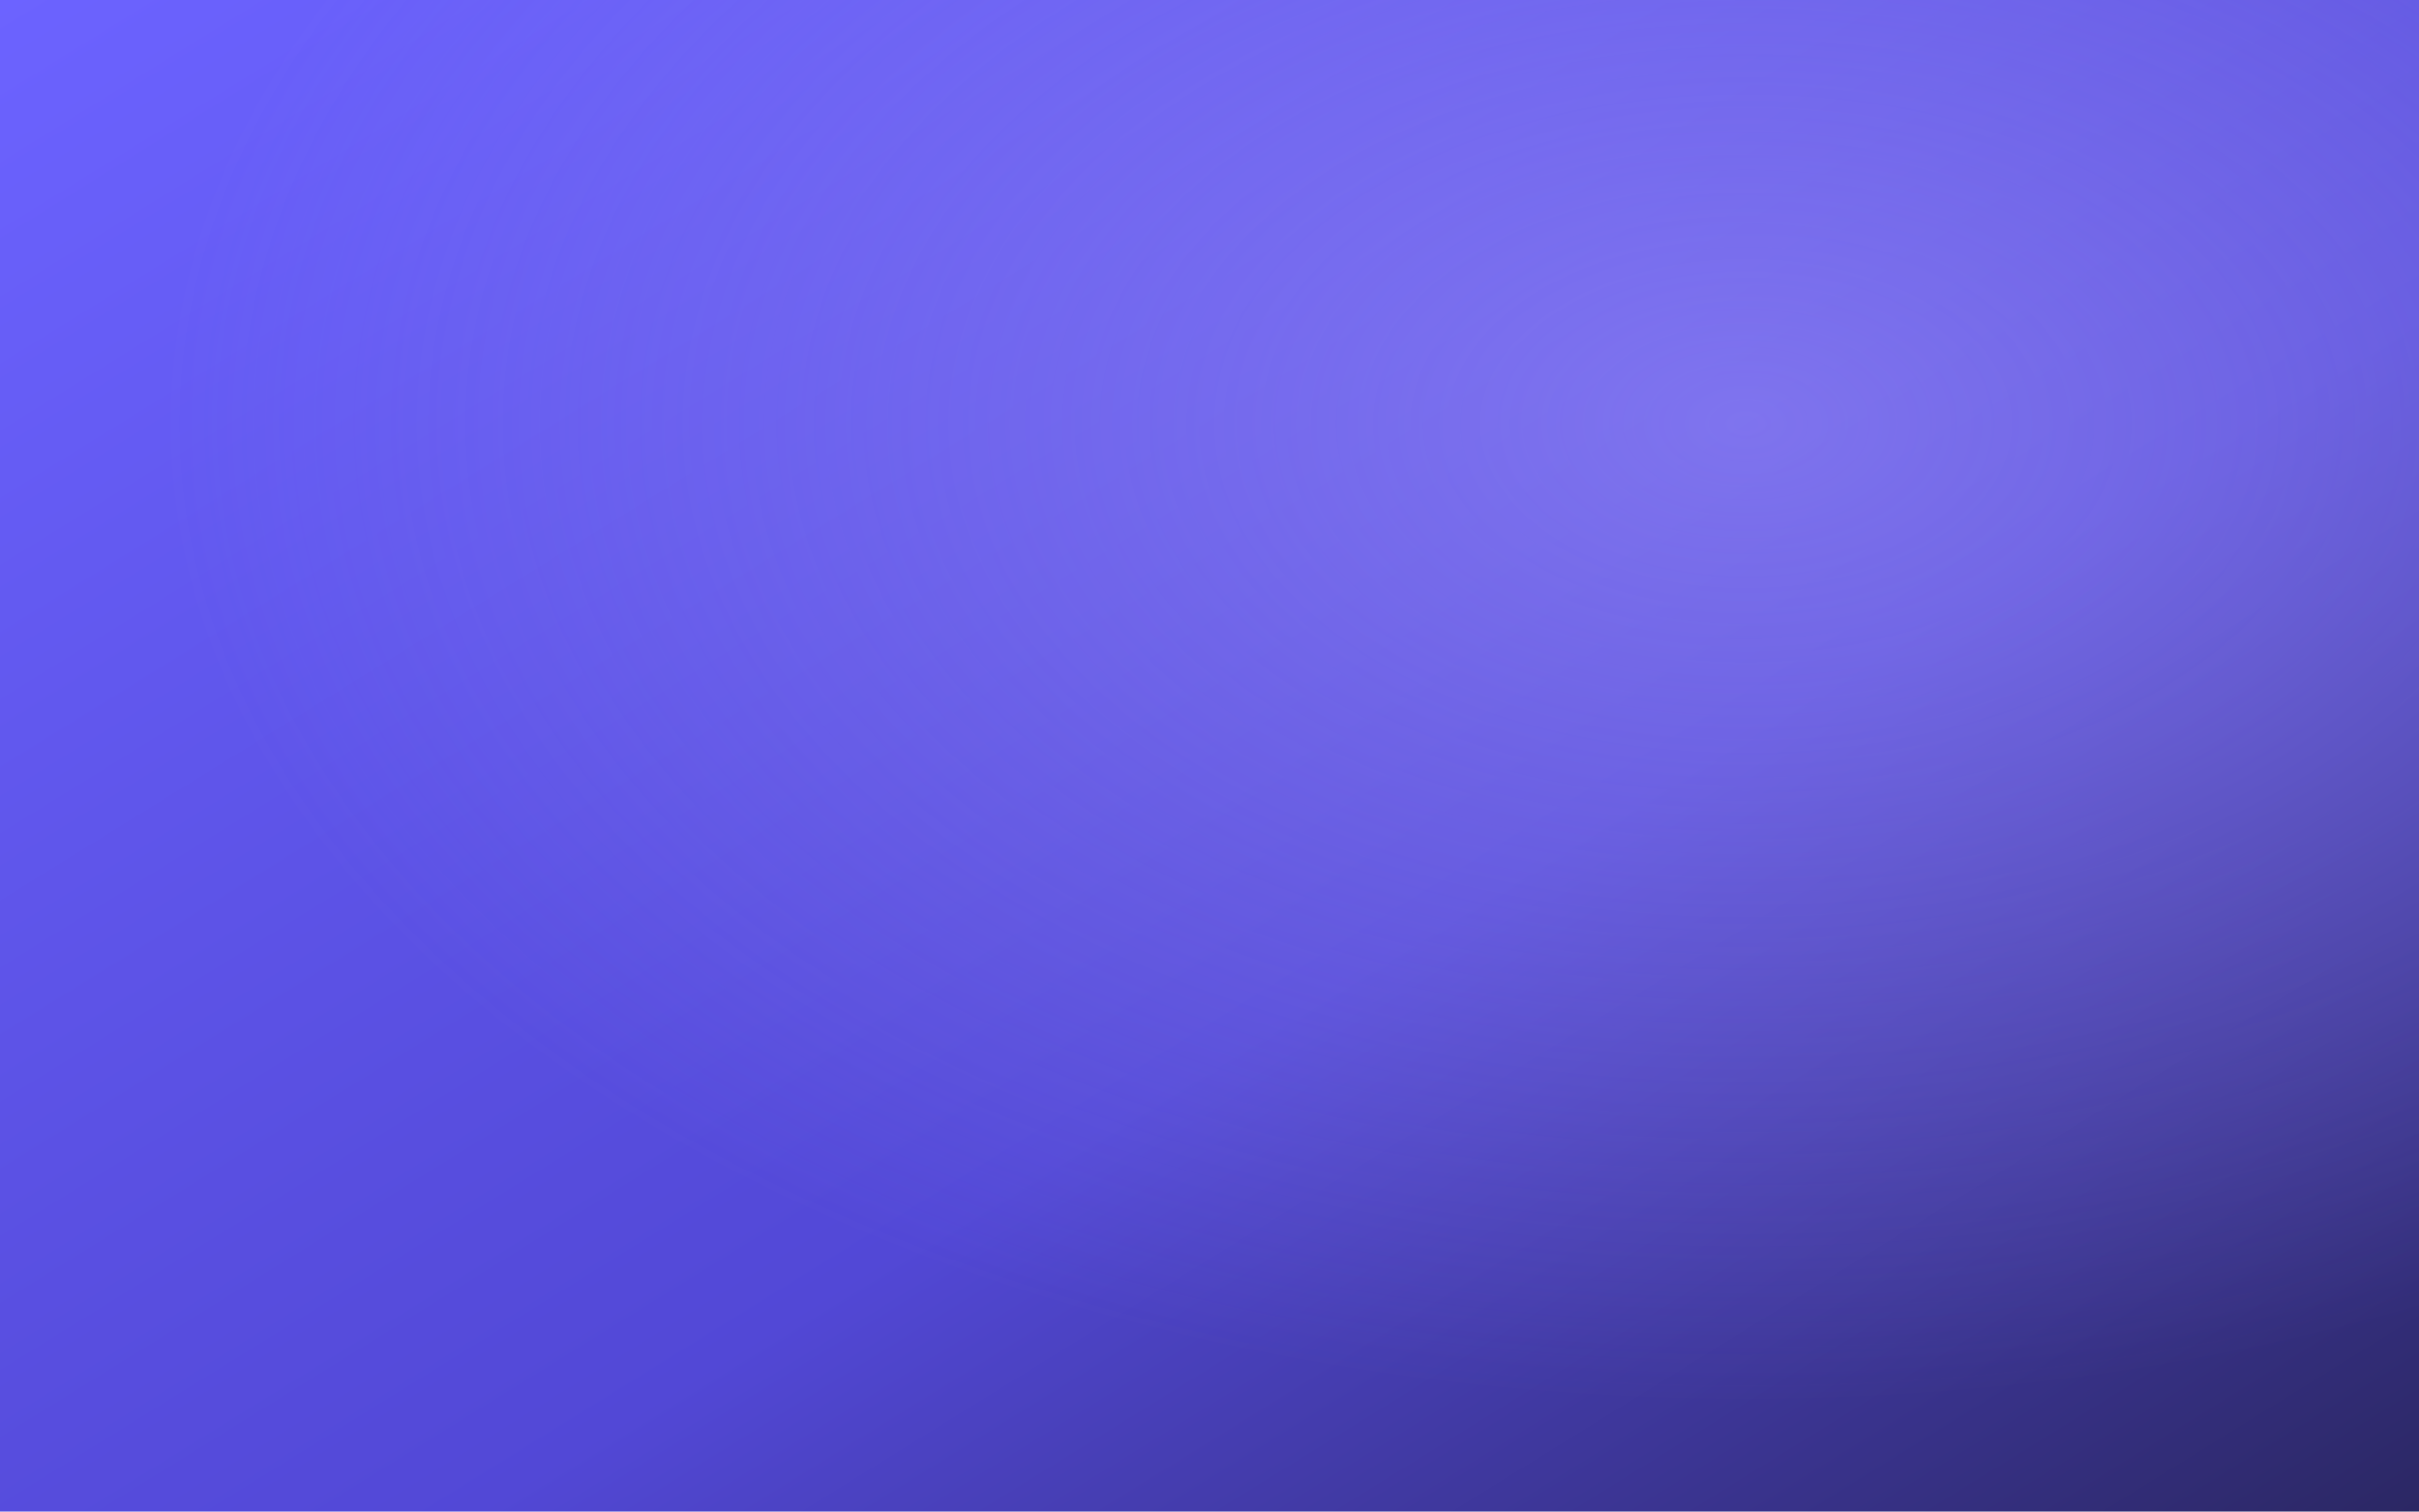
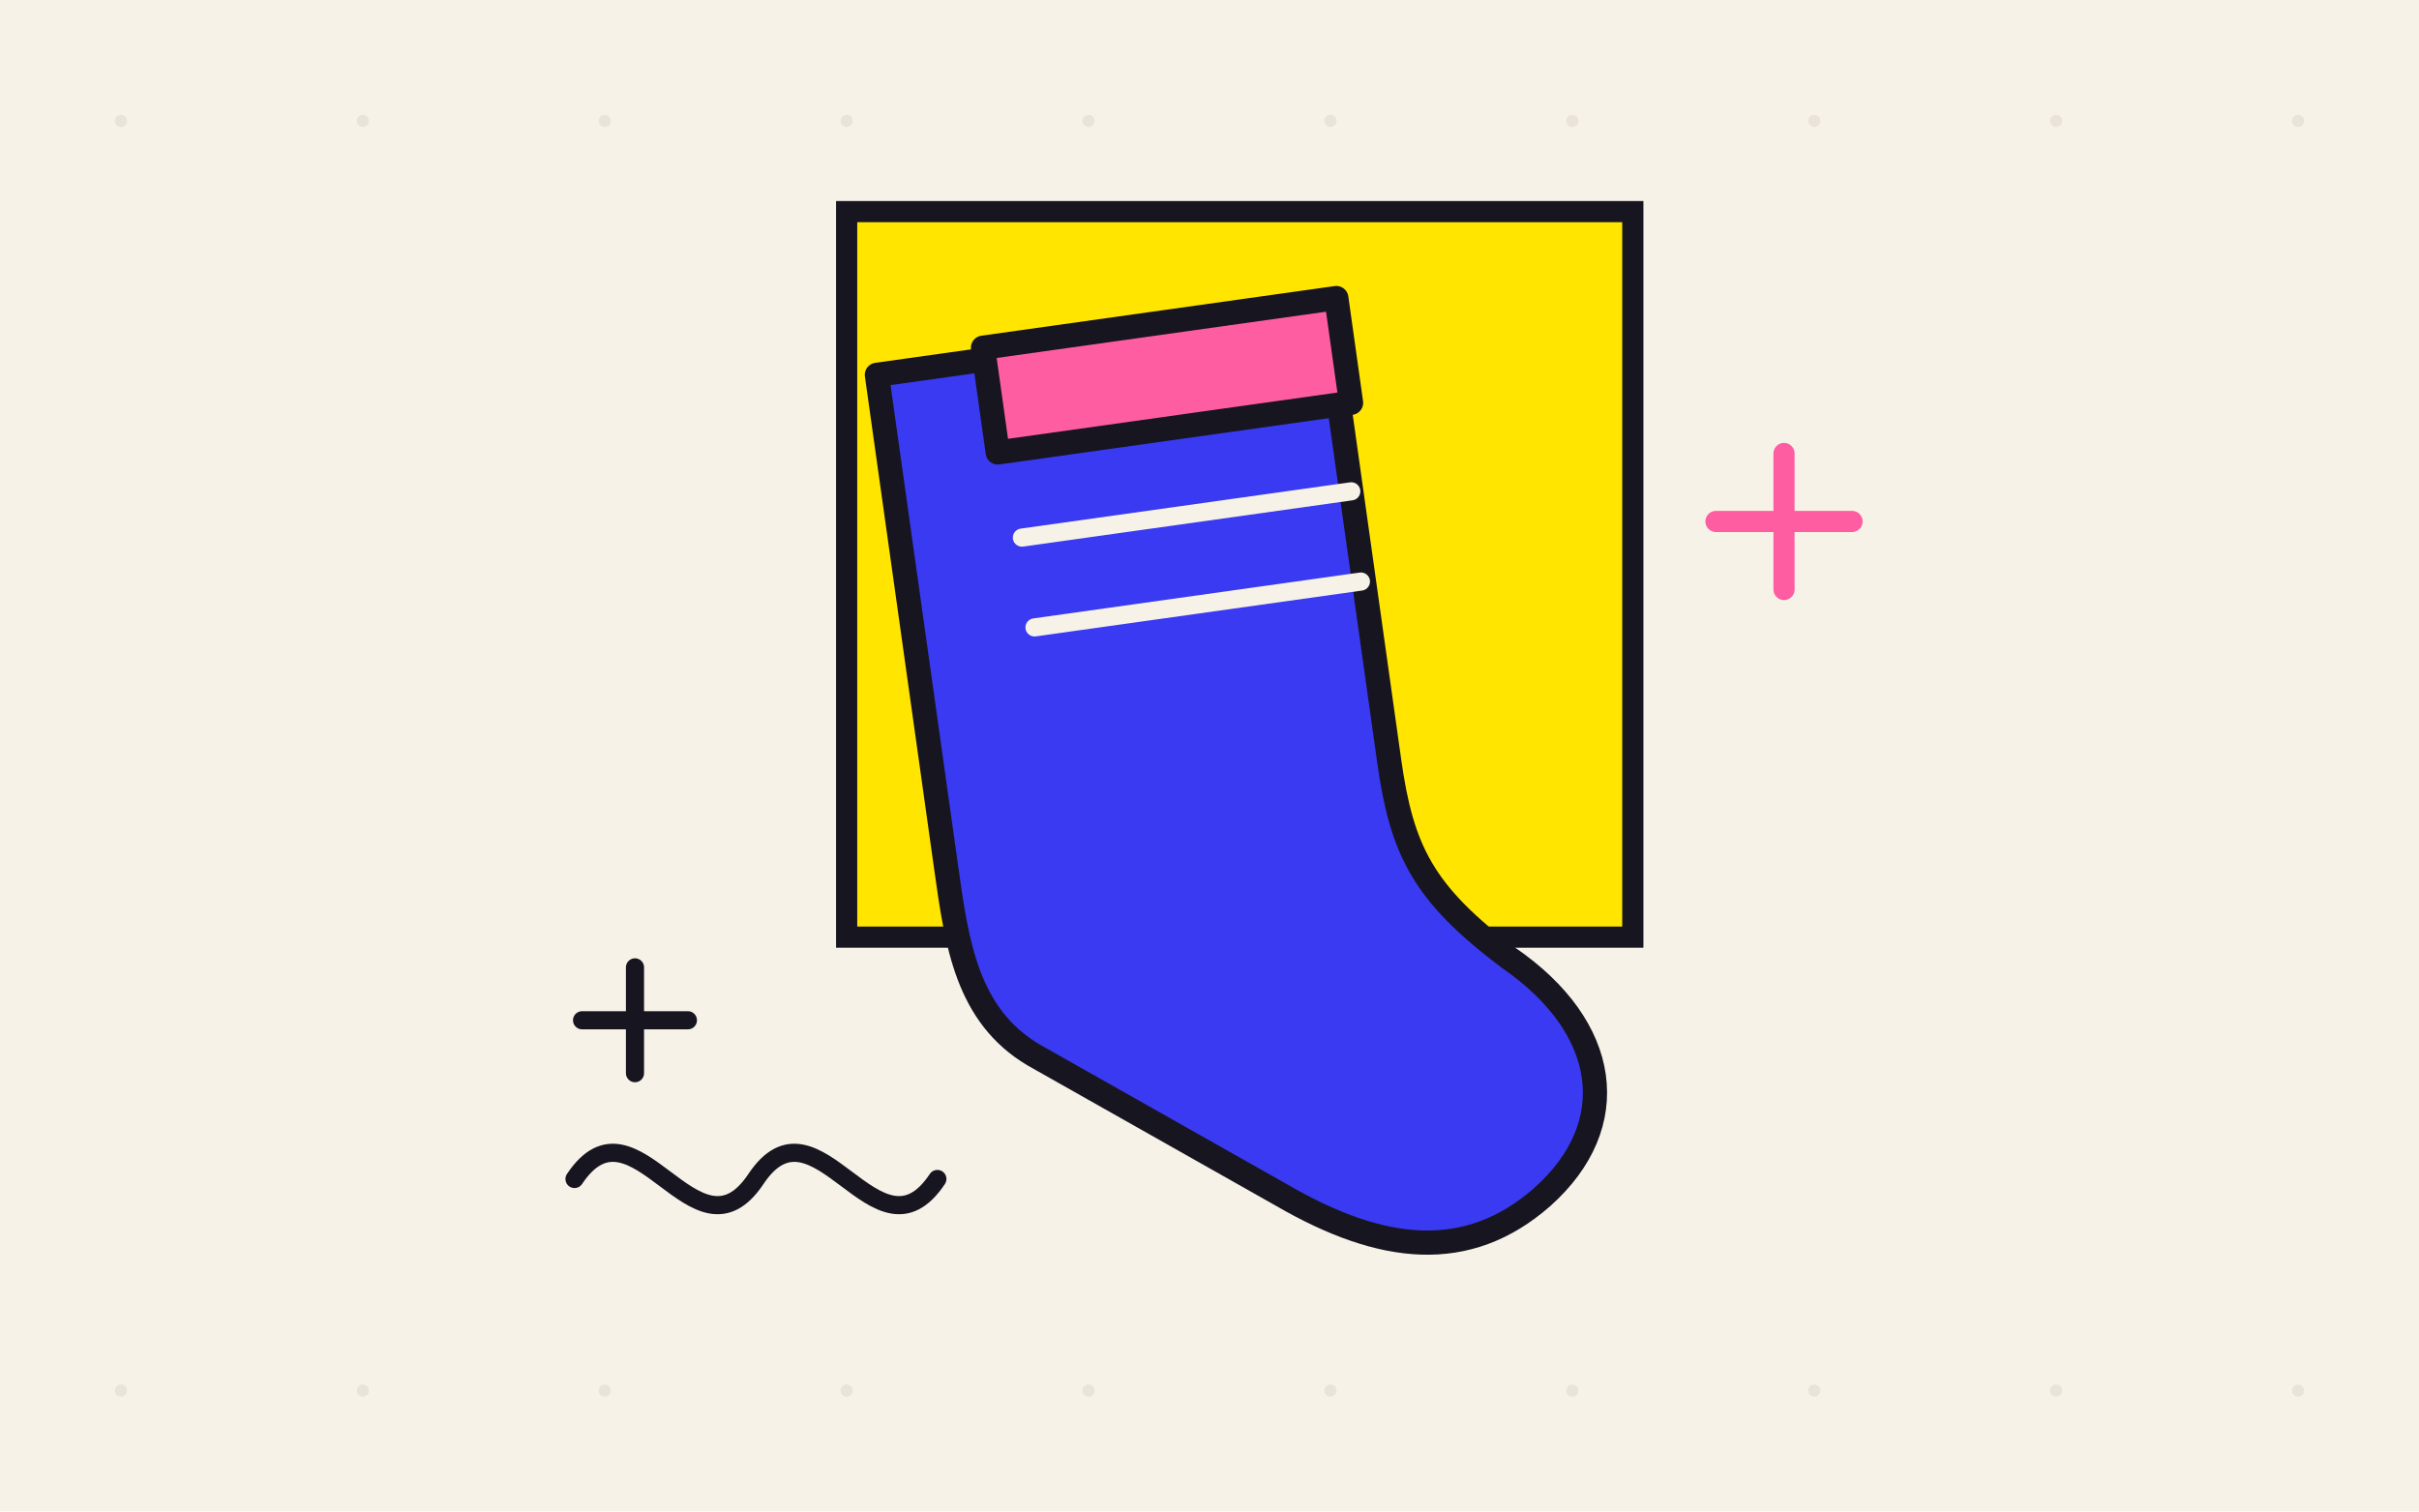
<svg xmlns="http://www.w3.org/2000/svg" width="1600" height="1000" viewBox="0 0 1600 1000" preserveAspectRatio="xMidYMid slice">
-   <defs>
-     <linearGradient id="fb-bg" x1="0" y1="0" x2="1" y2="1">
-       <stop offset="0%" stop-color="#6c63ff" />
-       <stop offset="60%" stop-color="#5248d6" />
-       <stop offset="100%" stop-color="#2b2763" />
-     </linearGradient>
-     <radialGradient id="fb-glow" cx="0.72" cy="0.28" r="0.65">
-       <stop offset="0%" stop-color="#a79bff" stop-opacity="0.5" />
-       <stop offset="100%" stop-color="#a79bff" stop-opacity="0" />
-     </radialGradient>
-   </defs>
-   <rect width="1600" height="1000" fill="url(#fb-bg)" />
-   <rect width="1600" height="1000" fill="url(#fb-glow)" />
+   <rect width="1600" height="1000" fill="#F7F2E7" />
+   <g fill="#17151F" opacity="0.07">
+     <circle cx="80" cy="80" r="4" />
+     <circle cx="240" cy="80" r="4" />
+     <circle cx="400" cy="80" r="4" />
+     <circle cx="560" cy="80" r="4" />
+     <circle cx="720" cy="80" r="4" />
+     <circle cx="880" cy="80" r="4" />
+     <circle cx="1040" cy="80" r="4" />
+     <circle cx="1200" cy="80" r="4" />
+     <circle cx="1360" cy="80" r="4" />
+     <circle cx="1520" cy="80" r="4" />
+     <circle cx="80" cy="920" r="4" />
+     <circle cx="240" cy="920" r="4" />
+     <circle cx="400" cy="920" r="4" />
+     <circle cx="560" cy="920" r="4" />
+     <circle cx="720" cy="920" r="4" />
+     <circle cx="880" cy="920" r="4" />
+     <circle cx="1040" cy="920" r="4" />
+     <circle cx="1200" cy="920" r="4" />
+     <circle cx="1360" cy="920" r="4" />
+     <circle cx="1520" cy="920" r="4" />
+   </g>
+   <rect x="560" y="140" width="520" height="480" fill="#FFE500" stroke="#17151F" stroke-width="14" />
+   <g stroke="#17151F" stroke-width="16" stroke-linejoin="round" transform="translate(800 520) rotate(-8) translate(-800 -520)">
+     <path d="M700 220 h220 v300 c0 60 10 90 60 140 c60 55 60 120 0 160 c-55 36 -110 22 -170 -25 l-150 -115 c-40 -32 -40 -80 -40 -130 v-330 z" fill="#3A3AF2" />
+     <rect x="692" y="212" width="236" height="70" fill="#FF5DA2" />
+     <path d="M700 340 h220 M700 400 h218" stroke="#F7F2E7" stroke-width="12" stroke-linecap="round" />
+   </g>
+   <g stroke="#FF5DA2" stroke-width="14" stroke-linecap="round">
+     <path d="M1180 300 v90 M1135 345 h90" />
+     <path d="M1150 315 l60 60 M1210 315 l-60 60" opacity="0" />
+   </g>
+   <g stroke="#17151F" stroke-width="12" stroke-linecap="round">
+     <path d="M420 640 v70 M385 675 h70" />
+   </g>
+   <path d="M380 780 c40 -60 80 60 120 0 s80 60 120 0" fill="none" stroke="#17151F" stroke-width="12" stroke-linecap="round" />
</svg>
